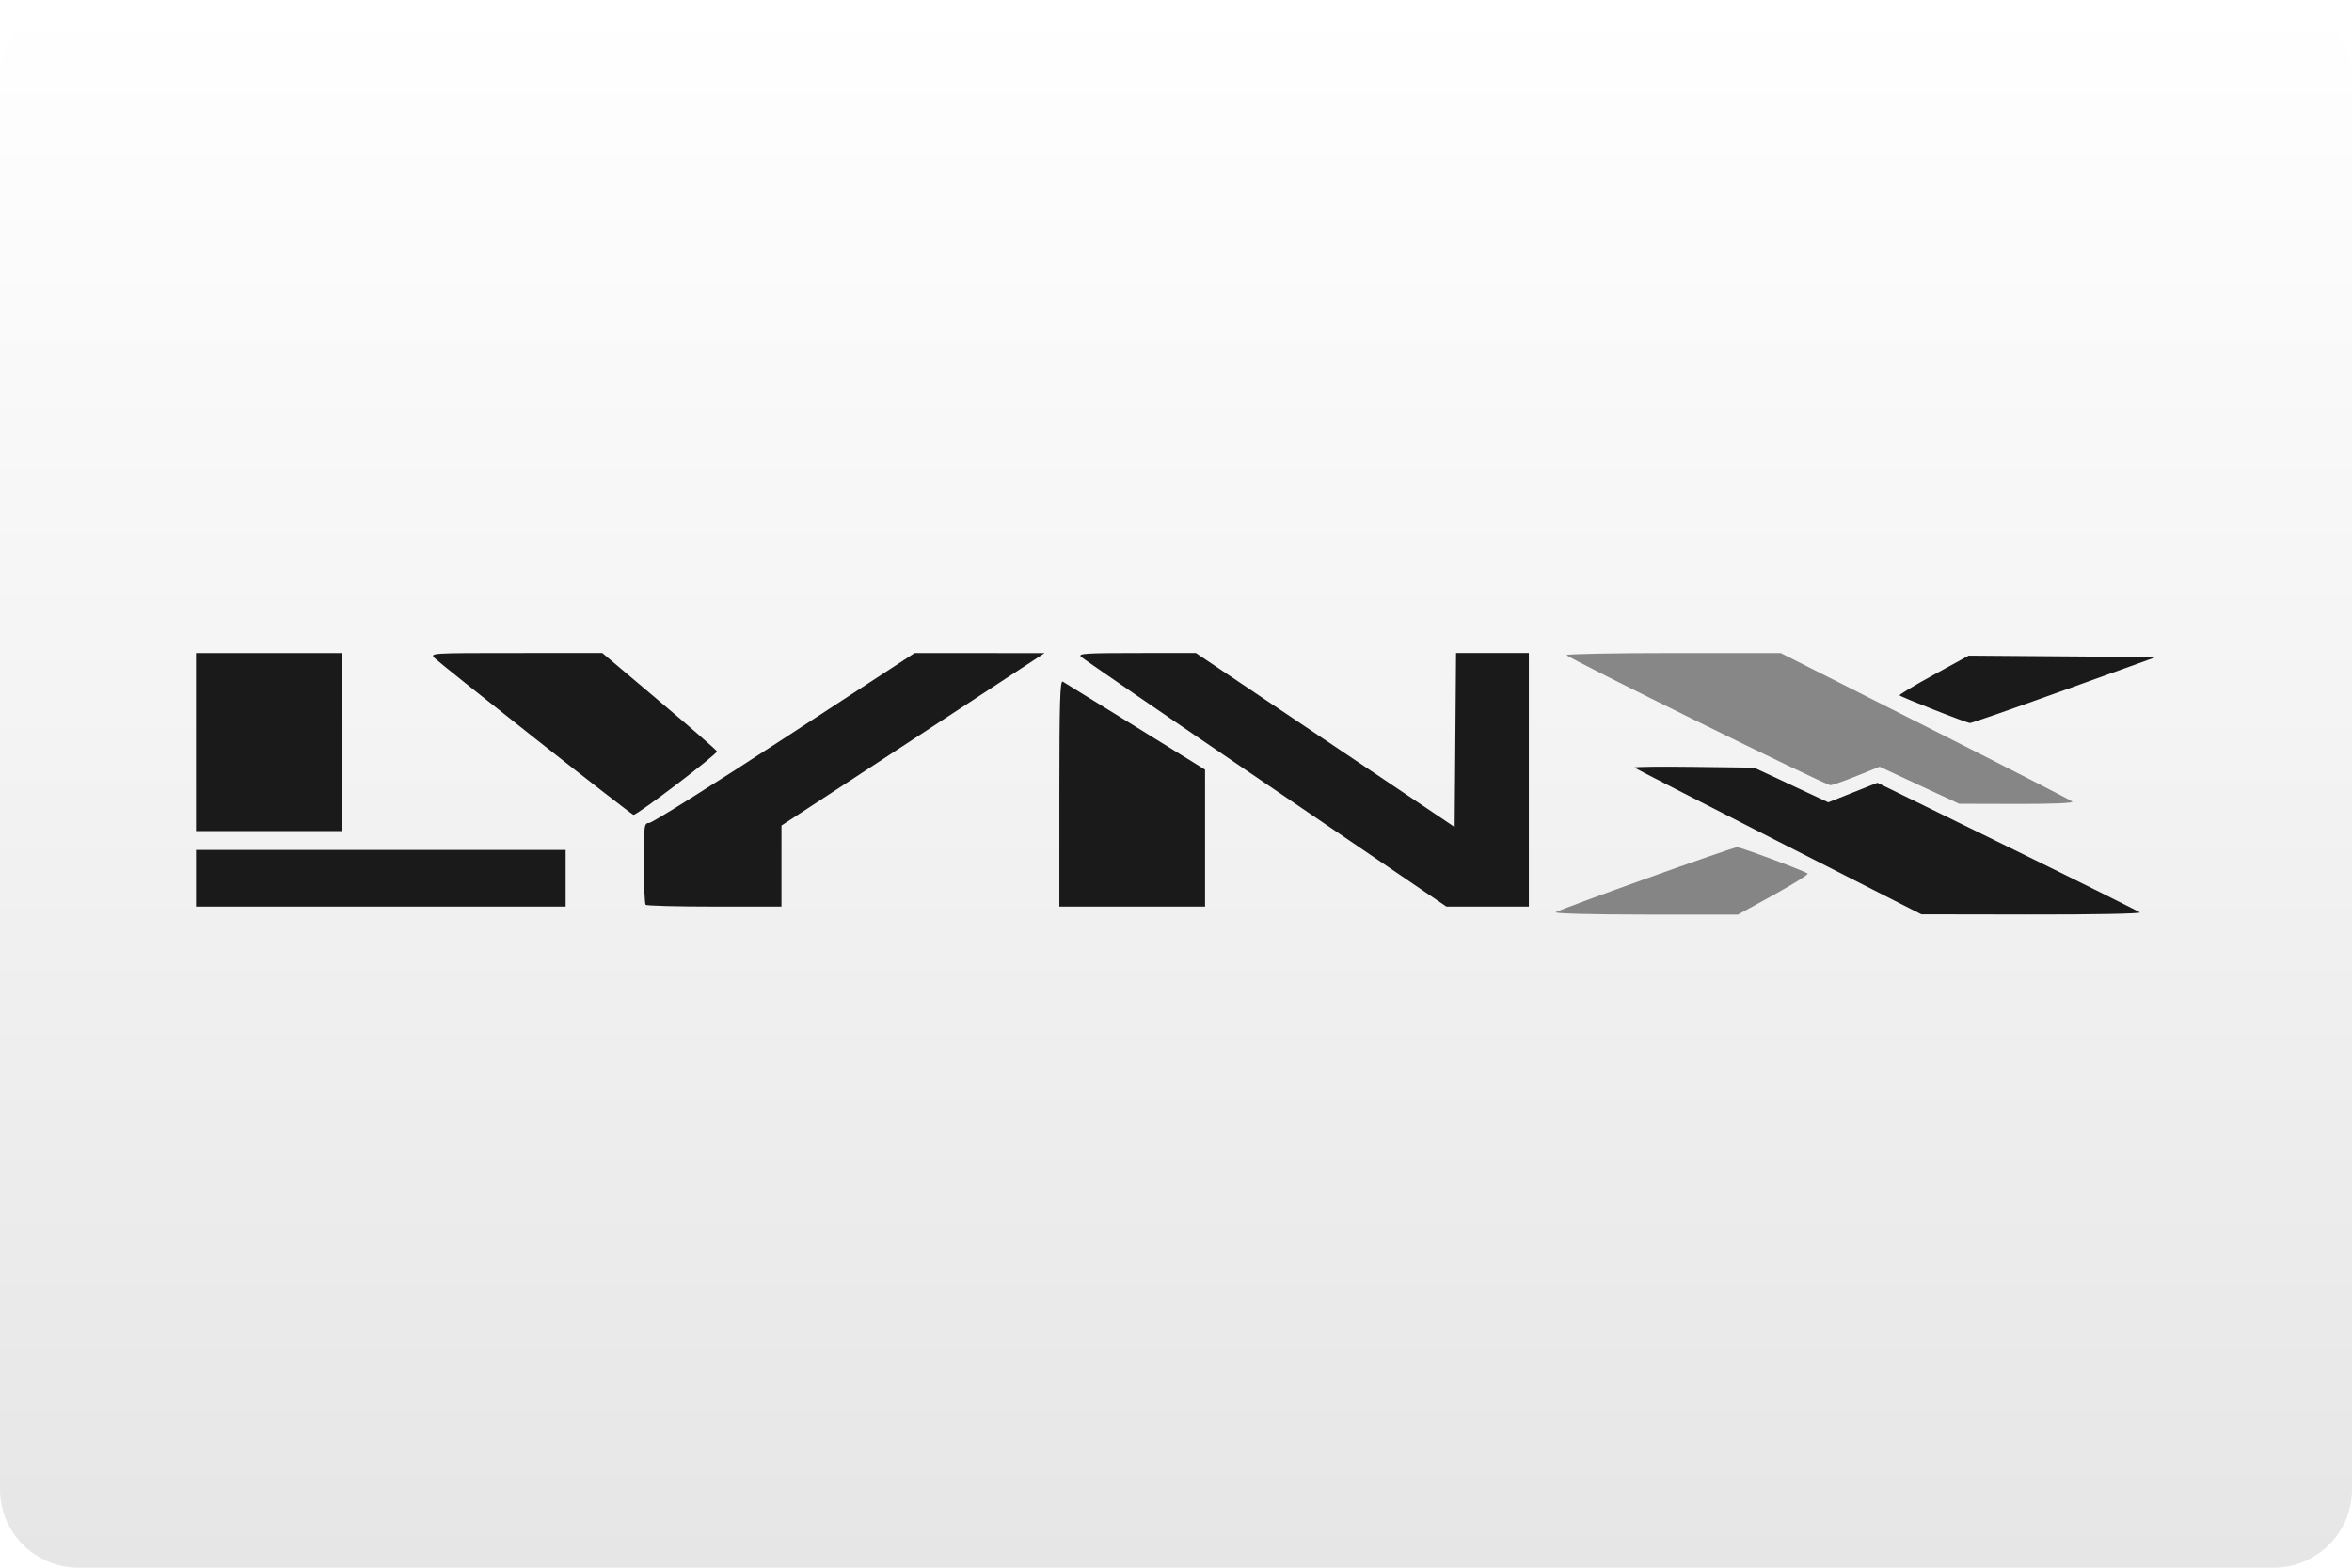
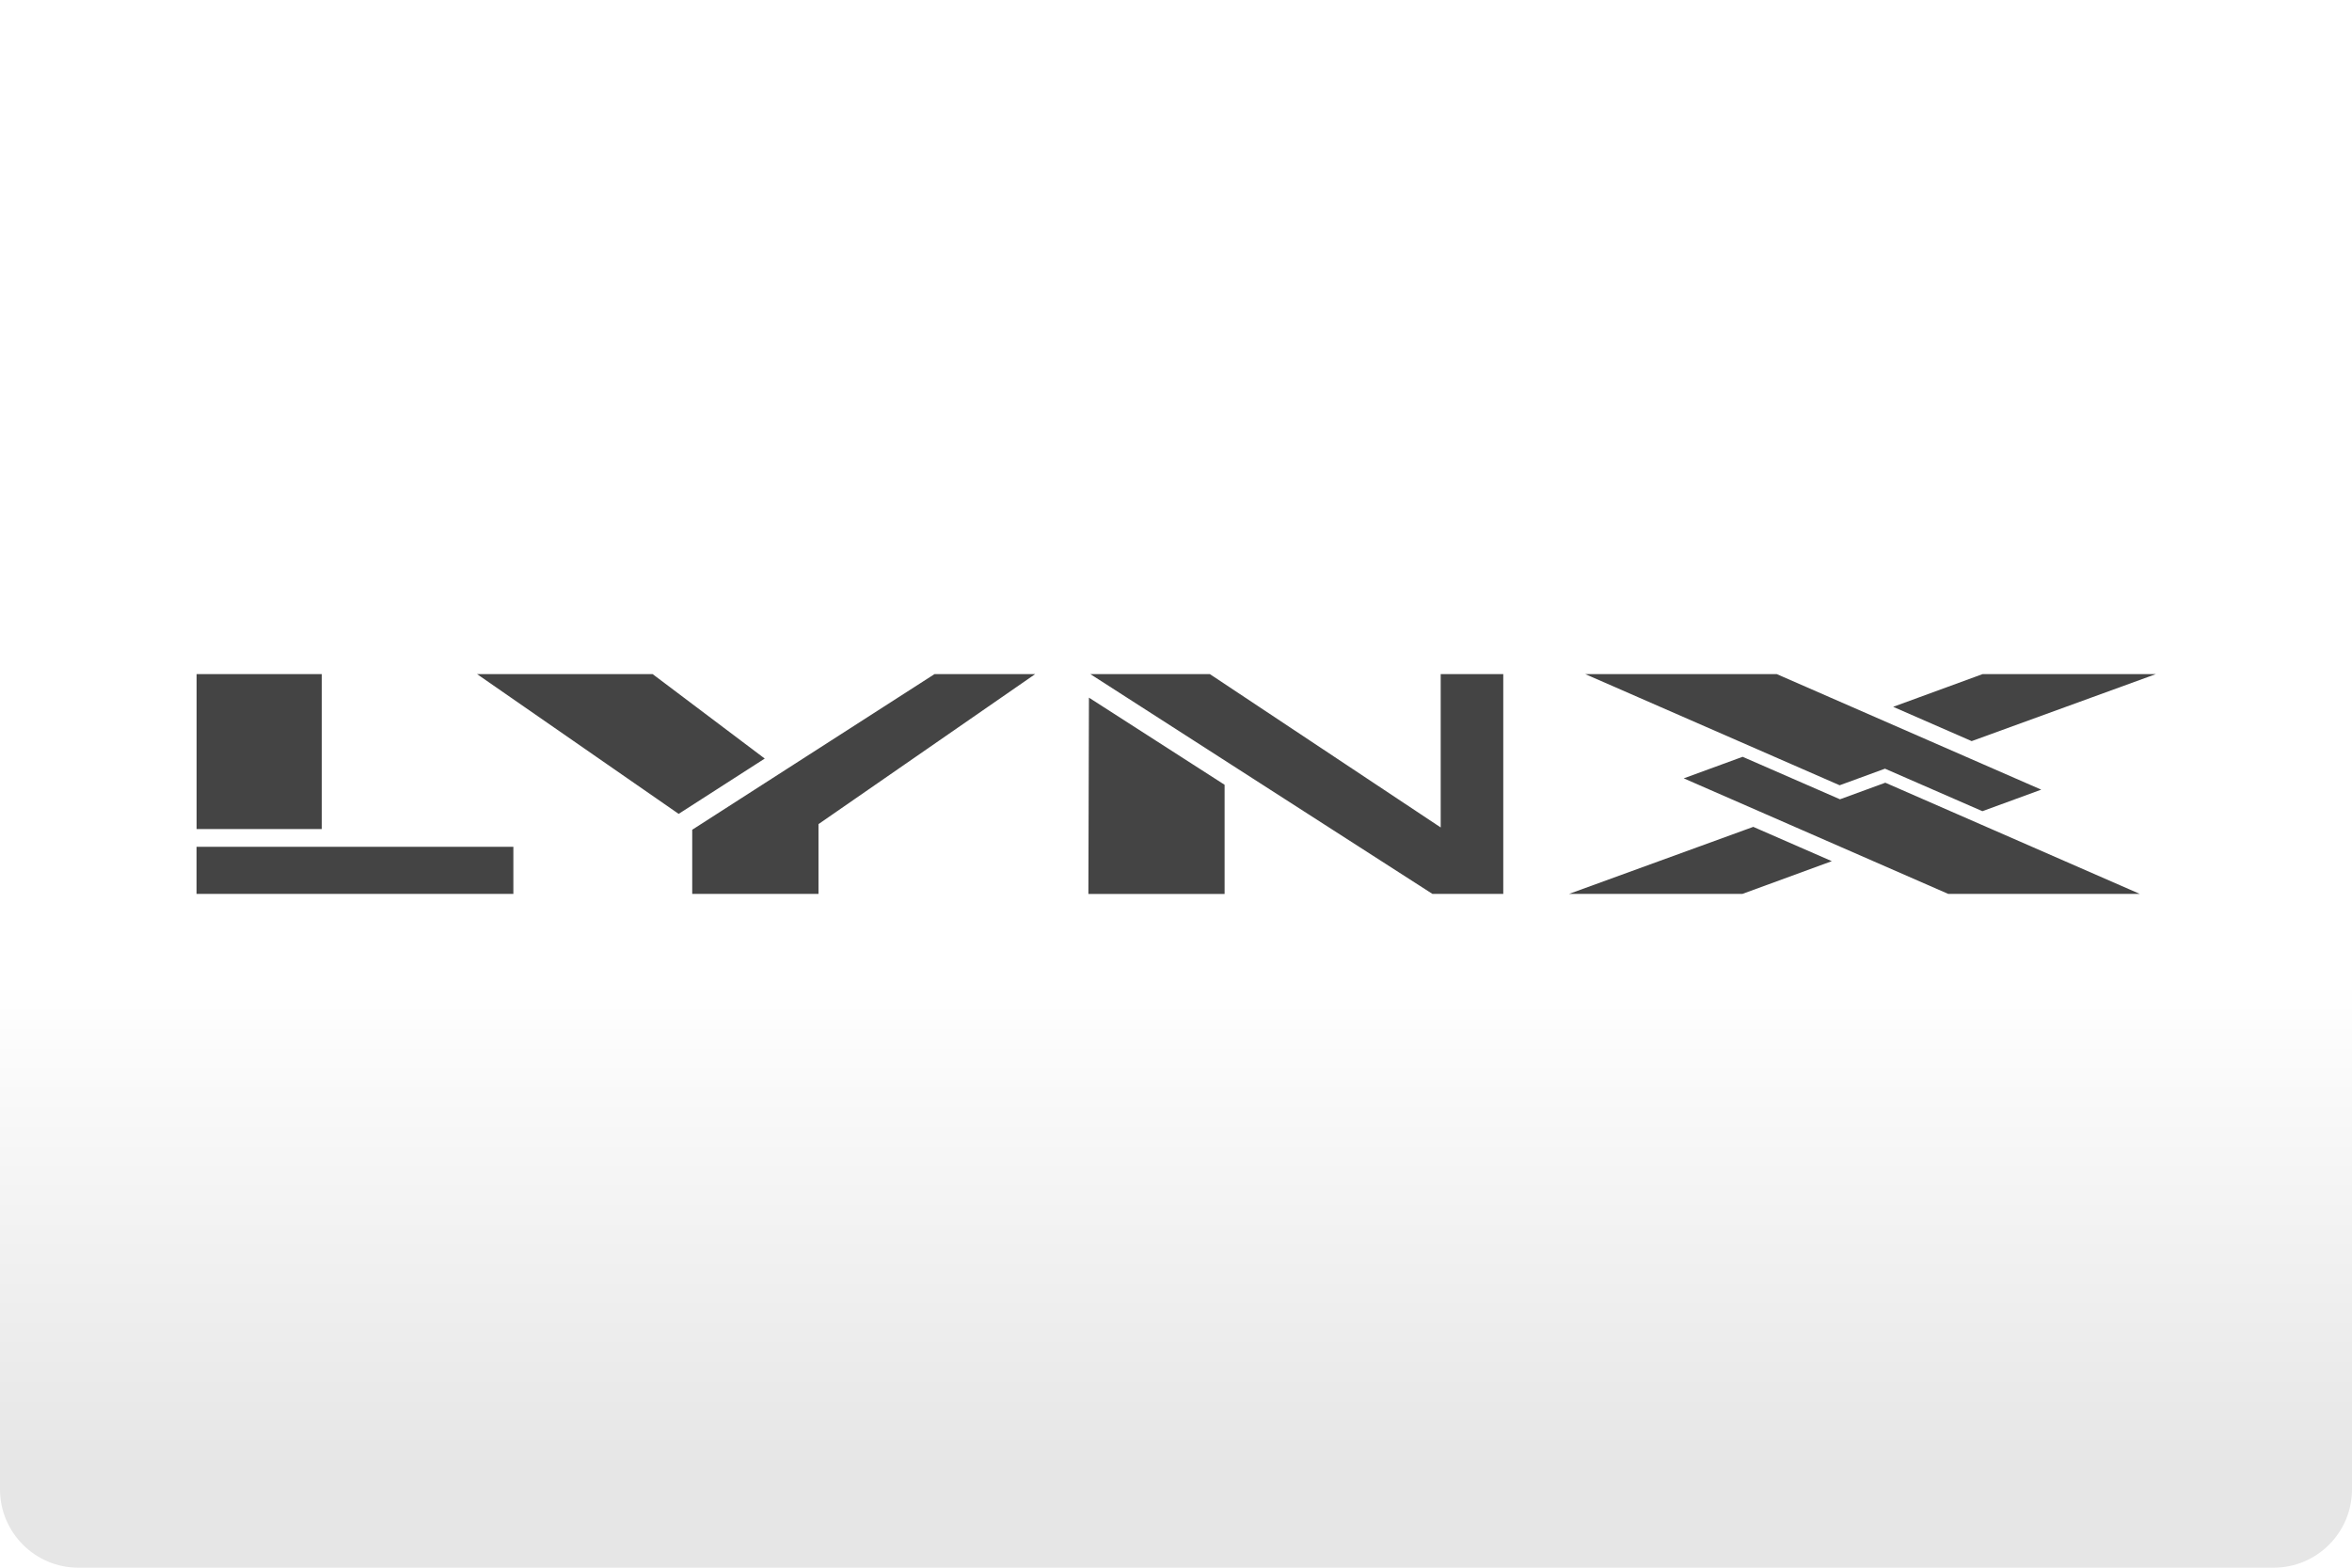
- <svg xmlns="http://www.w3.org/2000/svg" width="480" height="320" version="1.1" viewBox="0 0 480 320">
+ <svg xmlns="http://www.w3.org/2000/svg" width="480" height="320" version="1.1" viewBox="0 0 480 320" xml:space="preserve">
  <defs>
-     <linearGradient id="a" x1="81.598" x2="81.598" y2="84.667" gradientTransform="scale(3.7795)" gradientUnits="userSpaceOnUse">
+     <linearGradient id="a" x2="0" y1="200" y2="300" gradientUnits="userSpaceOnUse">
      <stop stop-color="#fff" offset="0" />
      <stop stop-color="#e6e6e6" offset="1" />
    </linearGradient>
  </defs>
-   <rect width="480" height="320" ry="16" fill="url(#a)" stroke-linecap="square" stroke-linejoin="round" stroke-width="2" style="paint-order:stroke fill markers" />
-   <g transform="matrix(2.0811 0 0 2.0811 141.32 -144.18)" fill="#1a1a1a" stroke-width=".265">
-     <path d="m84.663 158.75c0.722-0.418 17.332-6.369 17.776-6.369 0.376 0 6.301 2.204 6.922 2.575 0.123 0.074-1.365 1.011-3.307 2.083l-3.531 1.949-9.128-4e-3c-5.288-2e-3 -8.961-0.101-8.731-0.234zm35.655-12.449-3.901-1.817-2.247 0.906c-1.236 0.498-2.397 0.906-2.58 0.906-0.485 0-25.869-12.524-25.869-12.763 0-0.111 4.723-0.202 10.495-0.202h10.495l14.177 7.168c7.798 3.942 14.29 7.276 14.429 7.408 0.151 0.144-2.014 0.235-5.424 0.226l-5.675-0.015-3.901-1.817z" fill-opacity=".5" />
-     <path d="m-48.687 133.33v17.462h14.288v-17.462h-7.144zm31.373 0c-8.408 0-8.468 4e-3 -7.95 0.517 0.287 0.285 4.749 3.855 9.915 7.935s9.47 7.419 9.565 7.42c0.399 6e-3 8.285-5.994 8.182-6.226-0.062-0.14-2.616-2.368-5.676-4.951l-5.564-4.696zm39.107 0-12.759 8.334c-7.017 4.584-12.993 8.334-13.279 8.334-0.495 0-0.521 0.198-0.521 3.925 0 2.159 0.079 4.004 0.176 4.101v5.2e-4c0.097 0.097 3.133 0.176 6.747 0.176h6.571v-7.95l5.957-3.896c3.276-2.143 9.08-5.948 12.898-8.456l6.942-4.559-6.366-5e-3zm21.749 0c-4.996 0-5.769 0.053-5.436 0.37 0.213 0.203 8.363 5.799 18.11 12.435l17.722 12.065h8.08v-24.871h-7.136l-0.14 17.069-25.376-17.069zm81.606 0.258-3.449 1.892c-1.897 1.041-3.396 1.945-3.331 2.01s1.587 0.698 3.381 1.407c1.795 0.709 3.382 1.295 3.527 1.303s4.309-1.445 9.253-3.229l8.988-3.244-9.184-0.07zm-88.838 2.548c-0.262-0.151-0.331 2.109-0.331 10.937v11.128h14.288v-13.43l-6.813-4.222c-3.747-2.322-6.962-4.308-7.144-4.413zm57.705 8.352c-1.051 0.013-1.683 0.04-1.643 0.08 0.08 0.08 6.444 3.35 14.143 7.268l13.998 7.124 10.834 0.018c5.959 0.01 10.722-0.082 10.583-0.205-0.138-0.122-5.983-3.033-12.989-6.469l-12.738-6.247-2.411 0.96-2.411 0.96-3.636-1.701-3.636-1.701-5.941-0.076c-1.634-0.021-3.103-0.024-4.154-0.011zm-142.7 8.157v5.556h36.248v-5.556h-18.124z" />
-   </g>
-   <style type="text/css">.st0{fill:#FC0C18;}
- 	.st1{fill:#FC0C18;}</style>
+   <rect width="480" height="320" ry="16" fill="url(#a)" />
+   <path d="m40.12 137.6v31.63h25.54v-31.63h-25.54zm57.24 0 41.14 28.53 17.57-11.29-22.88-17.24h-35.83zm93.36 0-49.45 31.77v13.09h25.77v-14.24l44.22-30.62h-20.54zm31.8 0 69.82 44.87h14.45v-44.87h-12.77v31.3l-47.11-31.3h-24.39zm101 0 51.92 22.69 9.25-3.385 19.88 8.676 12.01-4.395-53.96-23.58h-0.375-38.72zm81.09 0-18.25 6.678 16.02 7 37.6-13.68h-35.38zm-181.2 0.562 27.69 17.79-27.69-17.79zm-1.178 4.24-0.113 40.07h27.8v-22.28l-27.69-17.79zm133.4 12.08-12.01 4.396 53.96 23.58h0.375 38.72l-51.92-22.69-9.25 3.385-19.88-8.678zm2.176 14.3-37.59 13.68h35.38l18.24-6.678-16.02-7zm-317.7 4.072v9.605h64.66v-9.605h-64.66z" fill="#444" />
</svg>
